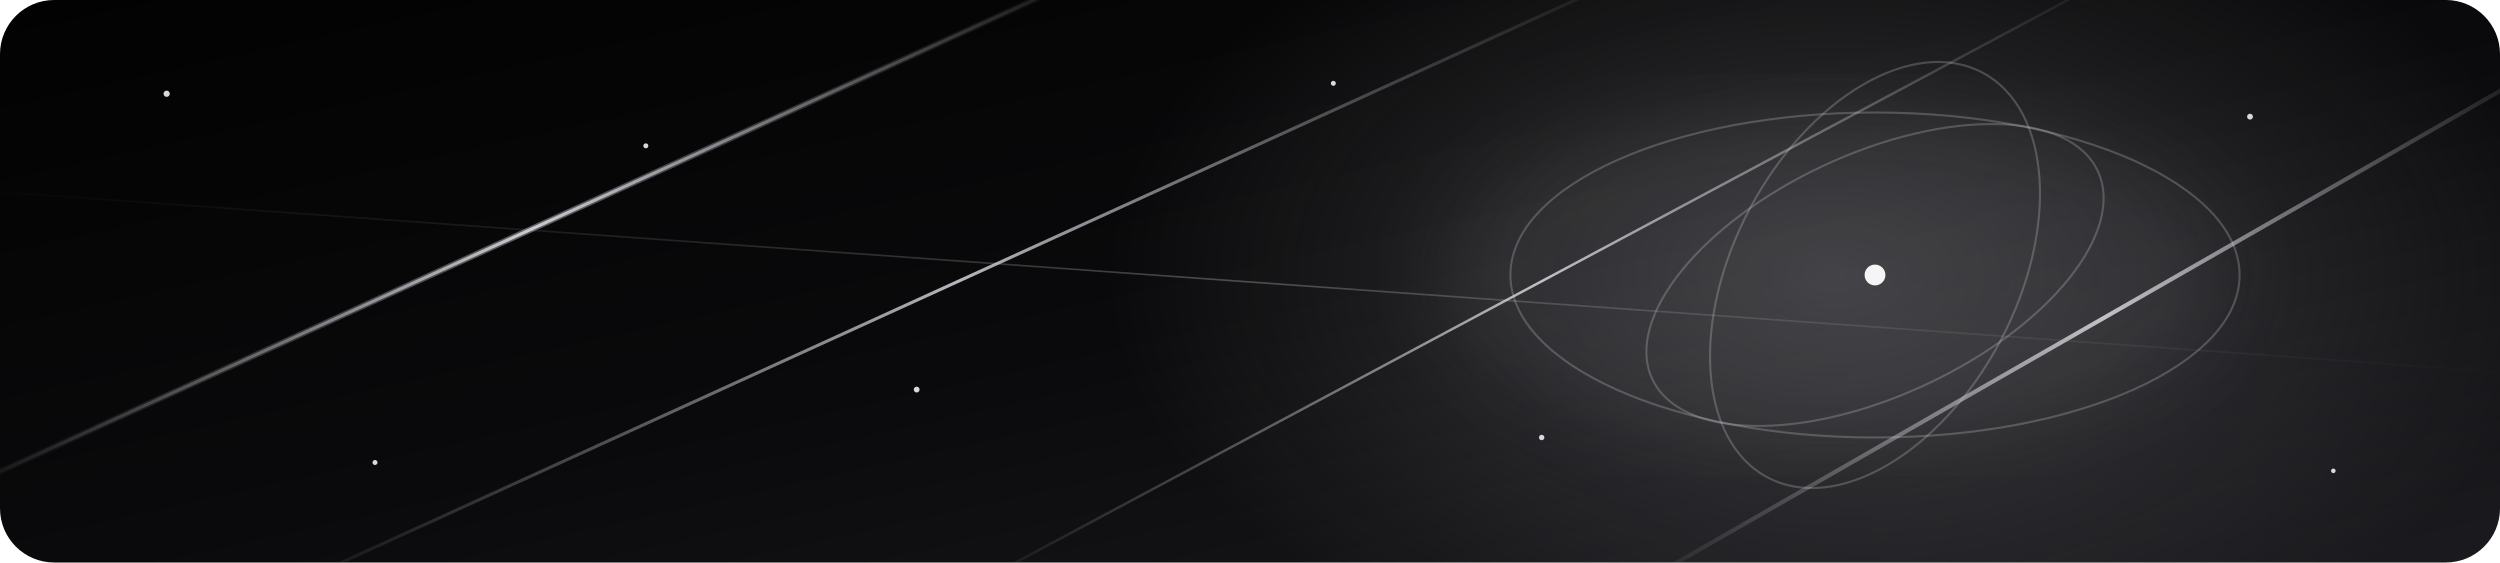
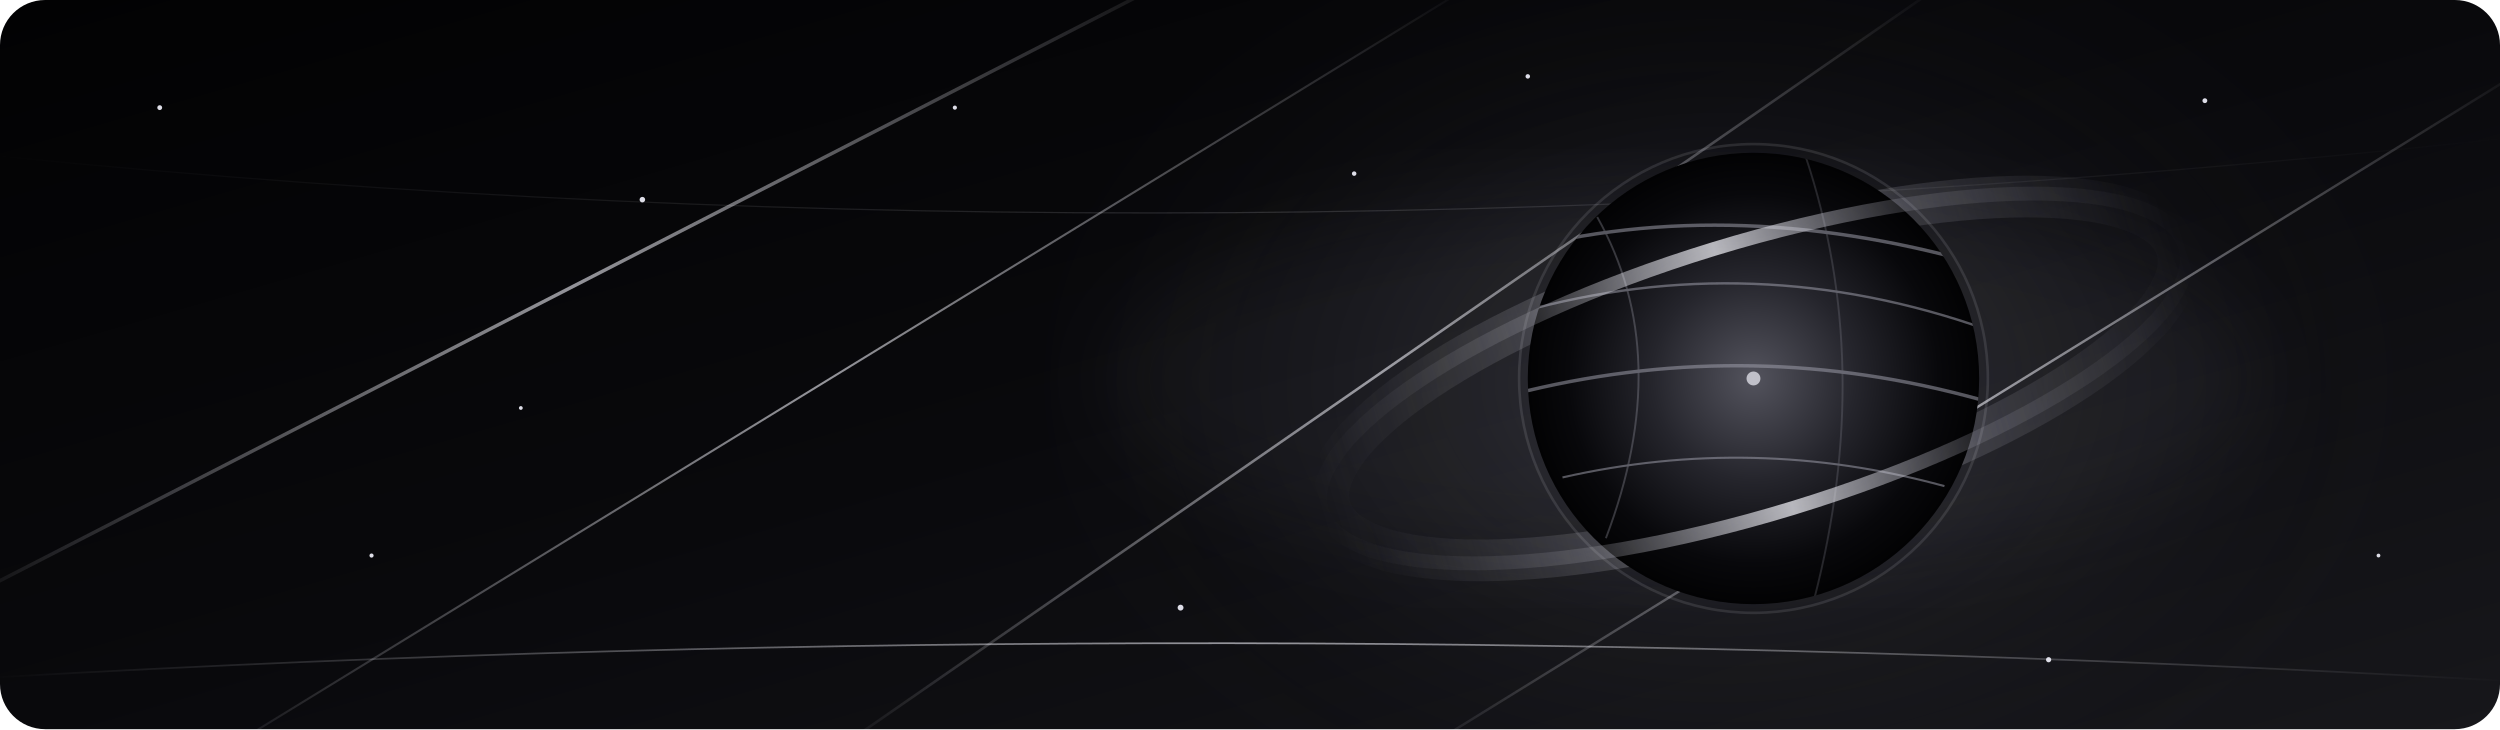
- <svg xmlns="http://www.w3.org/2000/svg" width="1200" height="270" viewBox="0 0 1200 270" role="img" aria-label="پس‌زمینه انتزاعی تیره و نقره‌ای Void">
+ <svg xmlns="http://www.w3.org/2000/svg" width="1440" height="420" viewBox="0 0 1440 420" role="img" aria-label="کهکشان تیره با سیاره حلقه‌دار نقره‌ای">
  <defs>
-     <linearGradient id="bg" x2="1" y2="1">
-       <stop stop-color="#020202" />
-       <stop offset=".52" stop-color="#0a0a0c" />
-       <stop offset="1" stop-color="#1b1b1f" />
+     <linearGradient id="space" x2="1" y2="1">
+       <stop stop-color="#020203" />
+       <stop offset=".5" stop-color="#09090c" />
+       <stop offset="1" stop-color="#17171b" />
+     </linearGradient>
+     <radialGradient id="nebula">
+       <stop stop-color="#a6a6b3" stop-opacity=".23" />
+       <stop offset=".5" stop-color="#656571" stop-opacity=".09" />
+       <stop offset="1" stop-color="#08080a" stop-opacity="0" />
+     </radialGradient>
+     <radialGradient id="planet">
+       <stop stop-color="#53535d" />
+       <stop offset=".45" stop-color="#25252c" />
+       <stop offset=".82" stop-color="#08080b" />
+       <stop offset="1" stop-color="#020203" />
+     </radialGradient>
+     <linearGradient id="ring">
+       <stop stop-color="#9999a4" stop-opacity="0" />
+       <stop offset=".28" stop-color="#d4d4df" stop-opacity=".2" />
+       <stop offset=".5" stop-color="#f4f4fa" stop-opacity=".85" />
+       <stop offset=".72" stop-color="#aaaab7" stop-opacity=".22" />
+       <stop offset="1" stop-color="#9999a4" stop-opacity="0" />
    </linearGradient>
    <linearGradient id="beam">
-       <stop stop-color="#8e8e96" stop-opacity="0" />
-       <stop offset=".5" stop-color="#ededf3" stop-opacity=".76" />
-       <stop offset="1" stop-color="#8e8e96" stop-opacity="0" />
+       <stop stop-color="#f2f2fa" stop-opacity="0" />
+       <stop offset=".5" stop-color="#f2f2fa" stop-opacity=".6" />
+       <stop offset="1" stop-color="#f2f2fa" stop-opacity="0" />
    </linearGradient>
-     <radialGradient id="halo">
-       <stop stop-color="#d7d7dd" stop-opacity=".22" />
-       <stop offset="1" stop-color="#d7d7dd" stop-opacity="0" />
-     </radialGradient>
    <filter id="blur">
-       <feGaussianBlur stdDeviation="18" />
+       <feGaussianBlur stdDeviation="22" />
    </filter>
+     <clipPath id="planetClip">
+       <circle cx="1010" cy="218" r="130" />
+     </clipPath>
  </defs>
-   <rect width="1200" height="270" rx="26" fill="url(#bg)" />
-   <ellipse cx="880" cy="132" rx="350" ry="205" fill="url(#halo)" />
-   <ellipse cx="880" cy="132" rx="190" ry="80" fill="#d8d8e0" opacity=".07" filter="url(#blur)">
-     <animate attributeName="opacity" values=".03;.12;.03" dur="8s" repeatCount="indefinite" />
+   <rect width="1440" height="420" rx="26" fill="url(#space)" />
+   <ellipse cx="990" cy="220" rx="430" ry="300" fill="url(#nebula)" />
+   <ellipse cx="970" cy="218" rx="330" ry="110" fill="#a8a8b7" opacity=".06" filter="url(#blur)">
+     <animate attributeName="opacity" values=".025;.1;.025" dur="9s" repeatCount="indefinite" />
  </ellipse>
  <g fill="none" stroke="url(#beam)">
-     <path d="M-30 240 L540 -20" stroke-width="3" opacity=".5">
-       <animate attributeName="opacity" values=".12;.8;.12" dur="7s" repeatCount="indefinite" />
+     <path d="M-40 355 L700 -25" stroke-width="2">
+       <animate attributeName="opacity" values=".15;.75;.15" dur="8s" repeatCount="indefinite" />
    </path>
-     <path d="M-30 240 L540 -20" stroke-width="1.5" />
-     <path d="M120 290 L800 -20" stroke-width="1.5">
-       <animateTransform attributeName="transform" type="translate" values="0 0;24 0;0 0" dur="13s" repeatCount="indefinite" />
+     <path d="M100 450 L850 -10" stroke-width="1.2" />
+     <path d="M470 440 L1120 -10" stroke-width="1.5">
+       <animateTransform attributeName="transform" type="translate" values="0 0;18 0;0 0" dur="15s" repeatCount="indefinite" />
    </path>
-     <path d="M450 290 L1030 -20" stroke-width="1.2" />
-     <path d="M770 290 L1250 15" stroke-width="2">
-       <animateTransform attributeName="transform" type="translate" values="0 0;-20 0;0 0" dur="11s" repeatCount="indefinite" />
-     </path>
-     <path d="M-30 90 L1220 180" stroke-width=".8" opacity=".35">
-       <animate attributeName="opacity" values=".05;.35;.05" dur="9s" repeatCount="indefinite" />
+     <path d="M790 450 L1470 30" stroke-width="1.4" />
+     <path d="M0 90 Q700 160 1440 80" stroke-width=".7" opacity=".25">
+       <animate attributeName="opacity" values=".04;.3;.04" dur="10s" repeatCount="indefinite" />
    </path>
  </g>
-   <g fill="none" stroke="#d6d6dc" stroke-opacity=".25">
-     <ellipse cx="900" cy="132" rx="175" ry="78">
-       <animateTransform attributeName="transform" type="rotate" from="0 900 132" to="360 900 132" dur="80s" repeatCount="indefinite" />
-     </ellipse>
-     <ellipse cx="900" cy="132" rx="118" ry="58" transform="rotate(-25 900 132)" />
-     <ellipse cx="900" cy="132" rx="68" ry="110" transform="rotate(28 900 132)" />
-   </g>
-   <circle cx="900" cy="132" r="5" fill="#f5f5f6">
-     <animate attributeName="opacity" values=".25;1;.25" dur="4s" repeatCount="indefinite" />
-     <animate attributeName="r" values="3;5;3" dur="4s" repeatCount="indefinite" />
-   </circle>
-   <g fill="#d8d8de">
-     <circle cx="80" cy="45" r="1.5">
-       <animate attributeName="opacity" values=".2;1;.2" dur="3.2s" repeatCount="indefinite" />
+   <g fill="#dedee8">
+     <circle cx="92" cy="62" r="1.4">
+       <animate attributeName="opacity" values=".15;1;.15" dur="3.2s" repeatCount="indefinite" />
    </circle>
-     <circle cx="180" cy="222" r="1.2">
-       <animate attributeName="opacity" values="1;.25;1" dur="5s" repeatCount="indefinite" />
+     <circle cx="214" cy="320" r="1.2" />
+     <circle cx="370" cy="115" r="1.6">
+       <animate attributeName="opacity" values="1;.2;1" dur="4s" repeatCount="indefinite" />
    </circle>
-     <circle cx="310" cy="70" r="1.2" />
-     <circle cx="440" cy="187" r="1.4">
-       <animate attributeName="opacity" values=".15;.9;.15" dur="4.2s" repeatCount="indefinite" />
+     <circle cx="550" cy="62" r="1.2" />
+     <circle cx="680" cy="350" r="1.7">
+       <animate attributeName="opacity" values=".2;1;.2" dur="5s" repeatCount="indefinite" />
    </circle>
-     <circle cx="640" cy="40" r="1.2" />
-     <circle cx="1080" cy="56" r="1.4">
-       <animate attributeName="opacity" values=".2;1;.2" dur="4.8s" repeatCount="indefinite" />
+     <circle cx="780" cy="100" r="1.3" />
+     <circle cx="1270" cy="58" r="1.4">
+       <animate attributeName="opacity" values=".15;.9;.15" dur="4.8s" repeatCount="indefinite" />
    </circle>
-     <circle cx="1120" cy="226" r="1.1" />
-     <circle cx="740" cy="210" r="1.3">
-       <animate attributeName="cy" values="210;80;210" dur="12s" repeatCount="indefinite" />
+     <circle cx="1370" cy="320" r="1.1" />
+     <circle cx="1180" cy="380" r="1.5">
+       <animate attributeName="opacity" values=".9;.15;.9" dur="3.8s" repeatCount="indefinite" />
+     </circle>
+     <circle cx="880" cy="44" r="1.3" />
+     <circle cx="300" cy="235" r="1.1">
+       <animate attributeName="cy" values="235;180;235" dur="8s" repeatCount="indefinite" />
    </circle>
  </g>
+   <ellipse cx="1010" cy="218" rx="255" ry="77" transform="rotate(-17 1010 218)" fill="none" stroke="url(#ring)" stroke-width="24" opacity=".85">
+     <animateTransform attributeName="transform" type="rotate" values="-17 1010 218;-14 1010 218;-17 1010 218" dur="18s" repeatCount="indefinite" />
+   </ellipse>
+   <circle cx="1010" cy="218" r="130" fill="url(#planet)" />
+   <g clip-path="url(#planetClip)" opacity=".55" stroke="#9a9aa7" fill="none">
+     <path d="M870 145 Q1000 110 1150 155" stroke-width="2" />
+     <path d="M875 180 Q1010 142 1145 190" stroke-width="1.4" />
+     <path d="M880 225 Q1010 194 1140 230" stroke-width="2" />
+     <path d="M900 275 Q1010 250 1120 280" stroke-width="1.2" />
+     <path d="M920 125 Q965 205 925 310" stroke-width="1.1" opacity=".6" />
+     <path d="M1040 90 Q1080 210 1045 345" stroke-width="1.1" opacity=".4" />
+   </g>
+   <ellipse cx="1010" cy="218" rx="260" ry="78" transform="rotate(-17 1010 218)" fill="none" stroke="url(#ring)" stroke-width="8" opacity=".85">
+     <animateTransform attributeName="transform" type="rotate" values="-17 1010 218;-14 1010 218;-17 1010 218" dur="18s" repeatCount="indefinite" />
+   </ellipse>
+   <circle cx="1010" cy="218" r="135" fill="none" stroke="#e7e7ef" stroke-opacity=".12" stroke-width="1.5" />
+   <circle cx="1010" cy="218" r="4" fill="#f0f0f8" opacity=".7">
+     <animate attributeName="opacity" values=".2;.9;.2" dur="5s" repeatCount="indefinite" />
+   </circle>
+   <path d="M0 390 Q700 350 1440 392" stroke="url(#beam)" fill="none" stroke-width="1" />
</svg>
